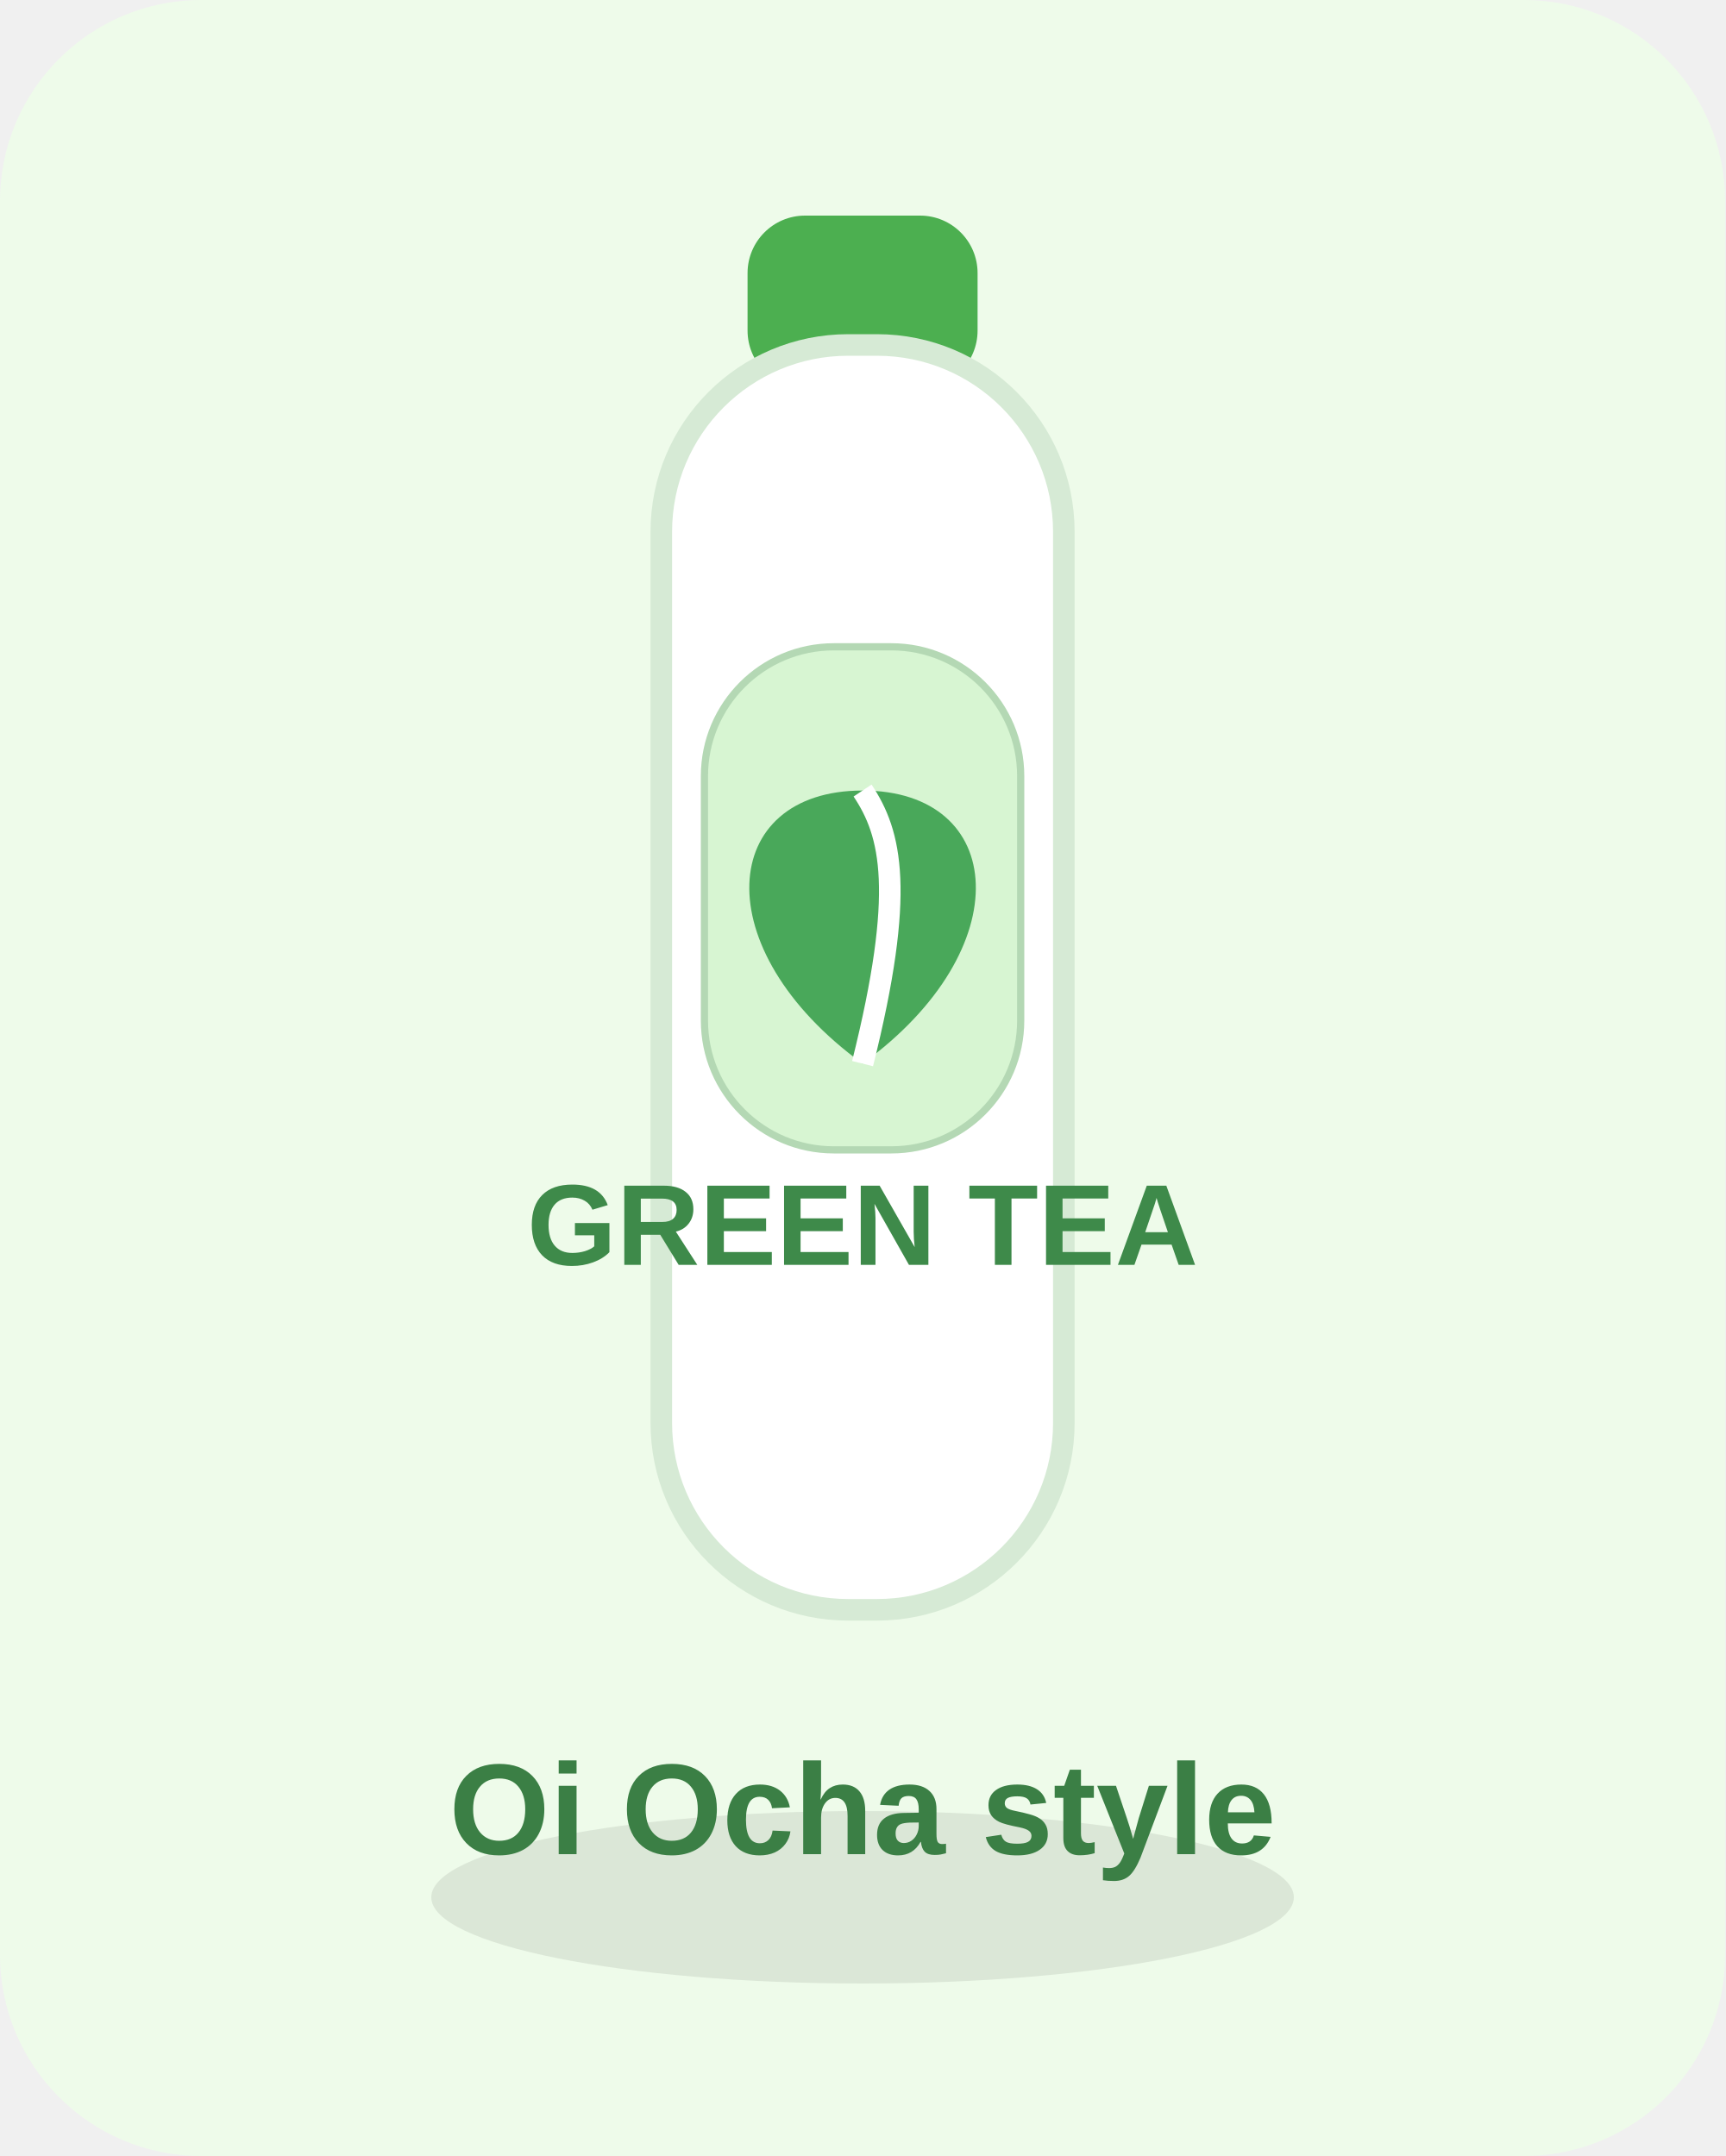
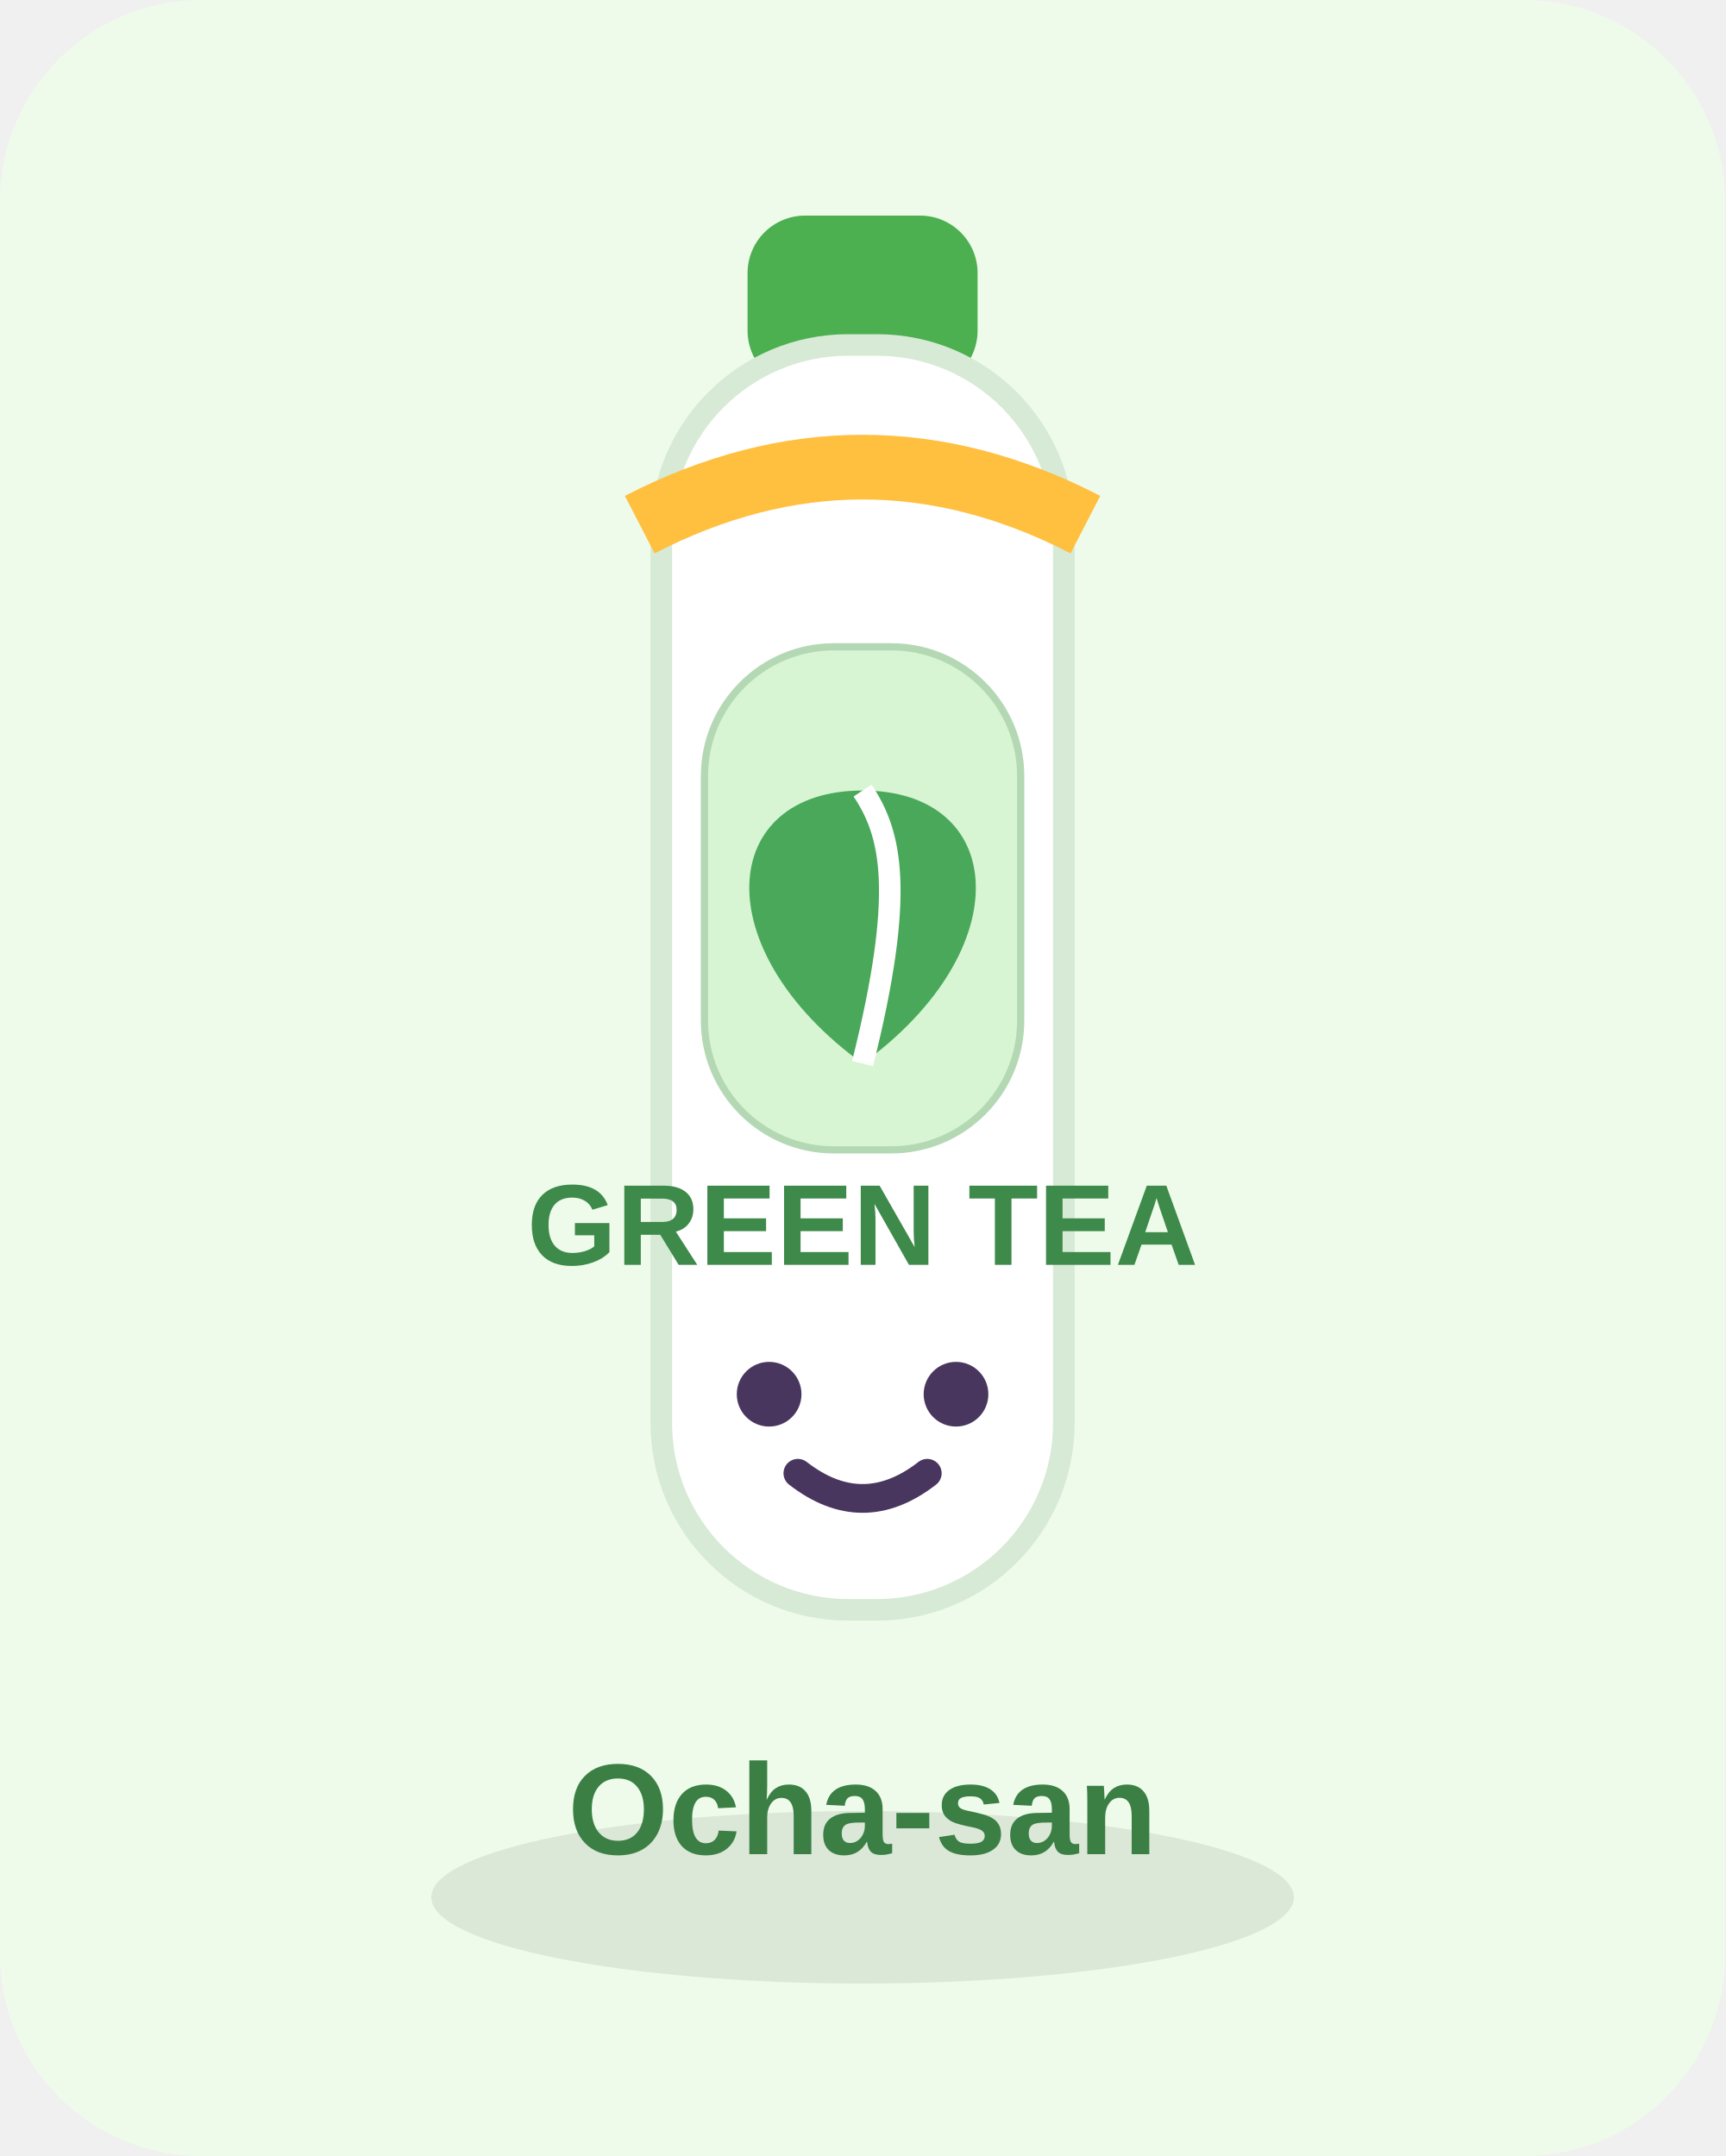
<svg xmlns="http://www.w3.org/2000/svg" viewBox="0 0 240 300">
  <rect width="240" height="300" rx="28" fill="#eefbea" />
  <ellipse cx="120" cy="264" rx="60" ry="12" fill="#dbe7d7" />
  <rect x="104" y="30" width="32" height="24" rx="8" fill="#4caf50" />
  <rect x="92" y="48" width="56" height="176" rx="26" fill="#fff" stroke="#d6ead5" stroke-width="3" />
  <rect x="98" y="90" width="44" height="70" rx="18" fill="#d7f5d2" stroke="#b4d8b4" />
  <path d="M120 110 C140 110,142 132,120 148 C98 132,100 110,120 110Z" fill="#49a85a" />
  <path d="M120 110 C124 116,126 124,120 148" stroke="#ffffff" stroke-width="3" fill="none" />
  <text x="120" y="176" font-size="16" text-anchor="middle" fill="#3e8a4a" font-family="Arial" font-weight="700">GREEN TEA</text>
-   <text x="120" y="258" font-size="18" text-anchor="middle" fill="#3b7f45" font-family="Arial" font-weight="700">Oi Ocha style</text>
+   <path d="M89 73 Q120 57 151 73" fill="none" stroke="#ffbf3f" stroke-width="9" />
+   <circle cx="107" cy="194" r="4.5" fill="#49365e" />
+   <circle cx="133" cy="194" r="4.5" fill="#49365e" />
+   <path d="M111 205 Q120 212 129 205" fill="none" stroke="#49365e" stroke-width="4" stroke-linecap="round" />
+   <text x="120" y="258" font-size="18" text-anchor="middle" fill="#3b7f45" font-family="Arial" font-weight="700">Ocha-san</text>
</svg>
